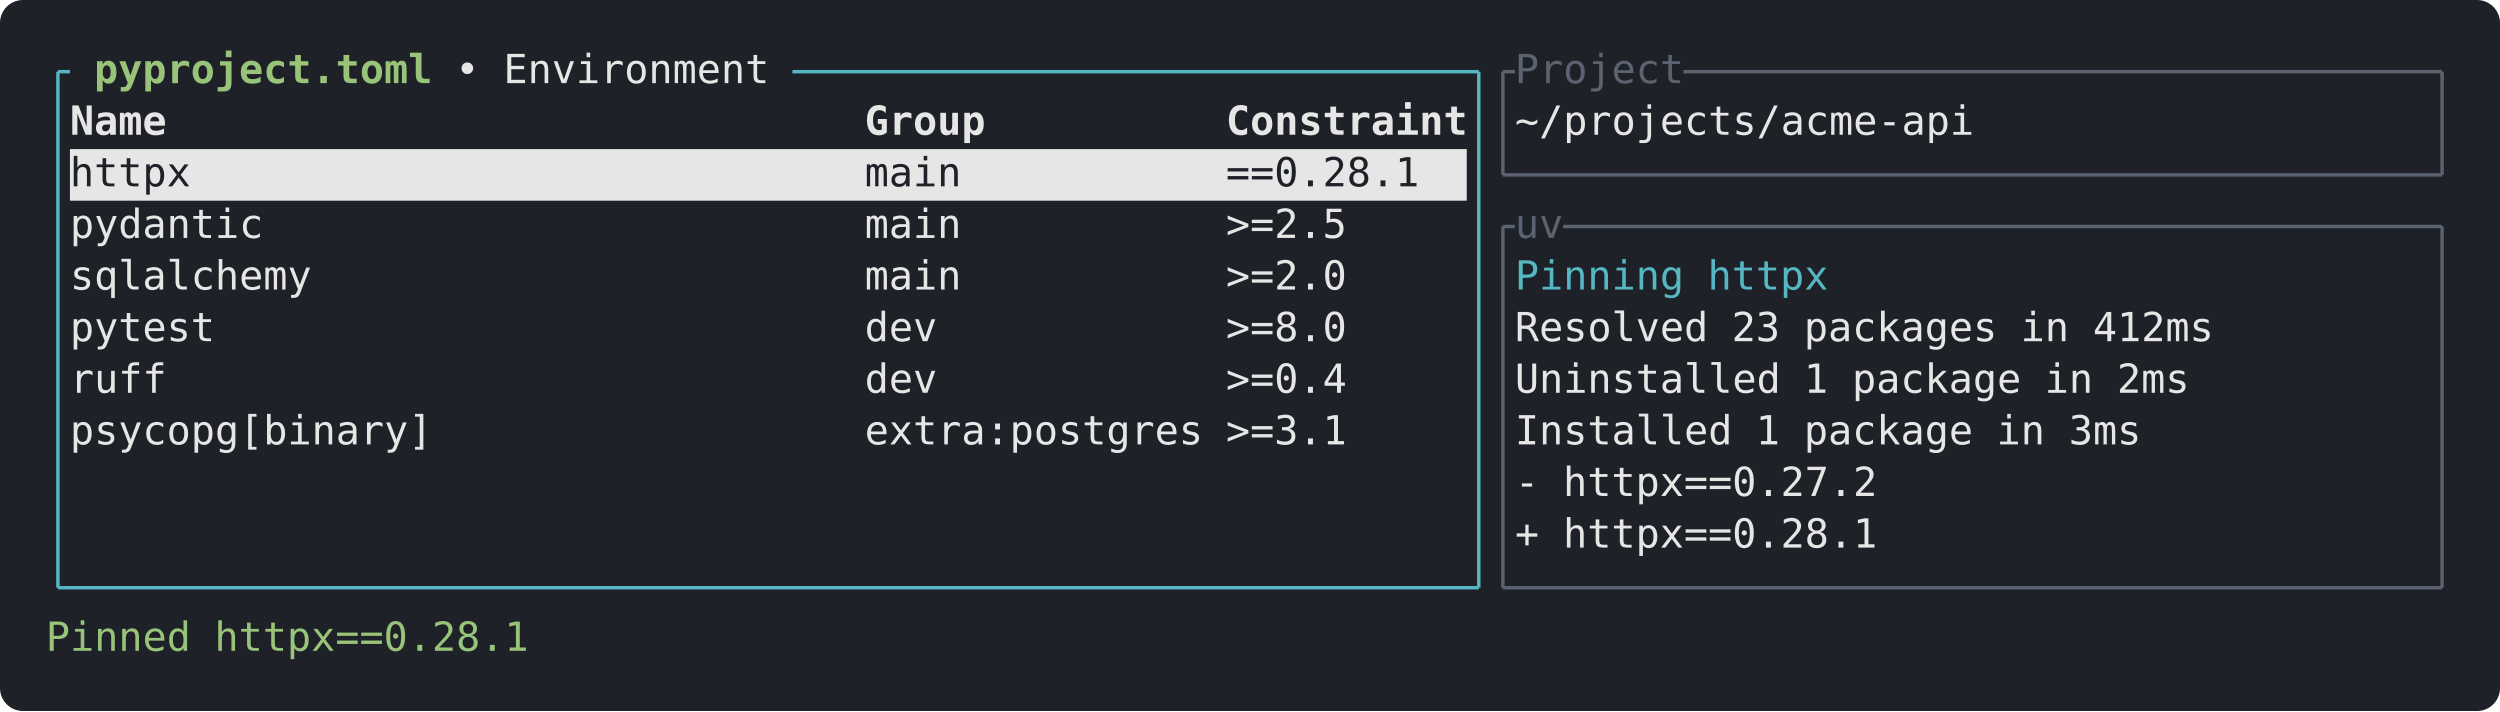
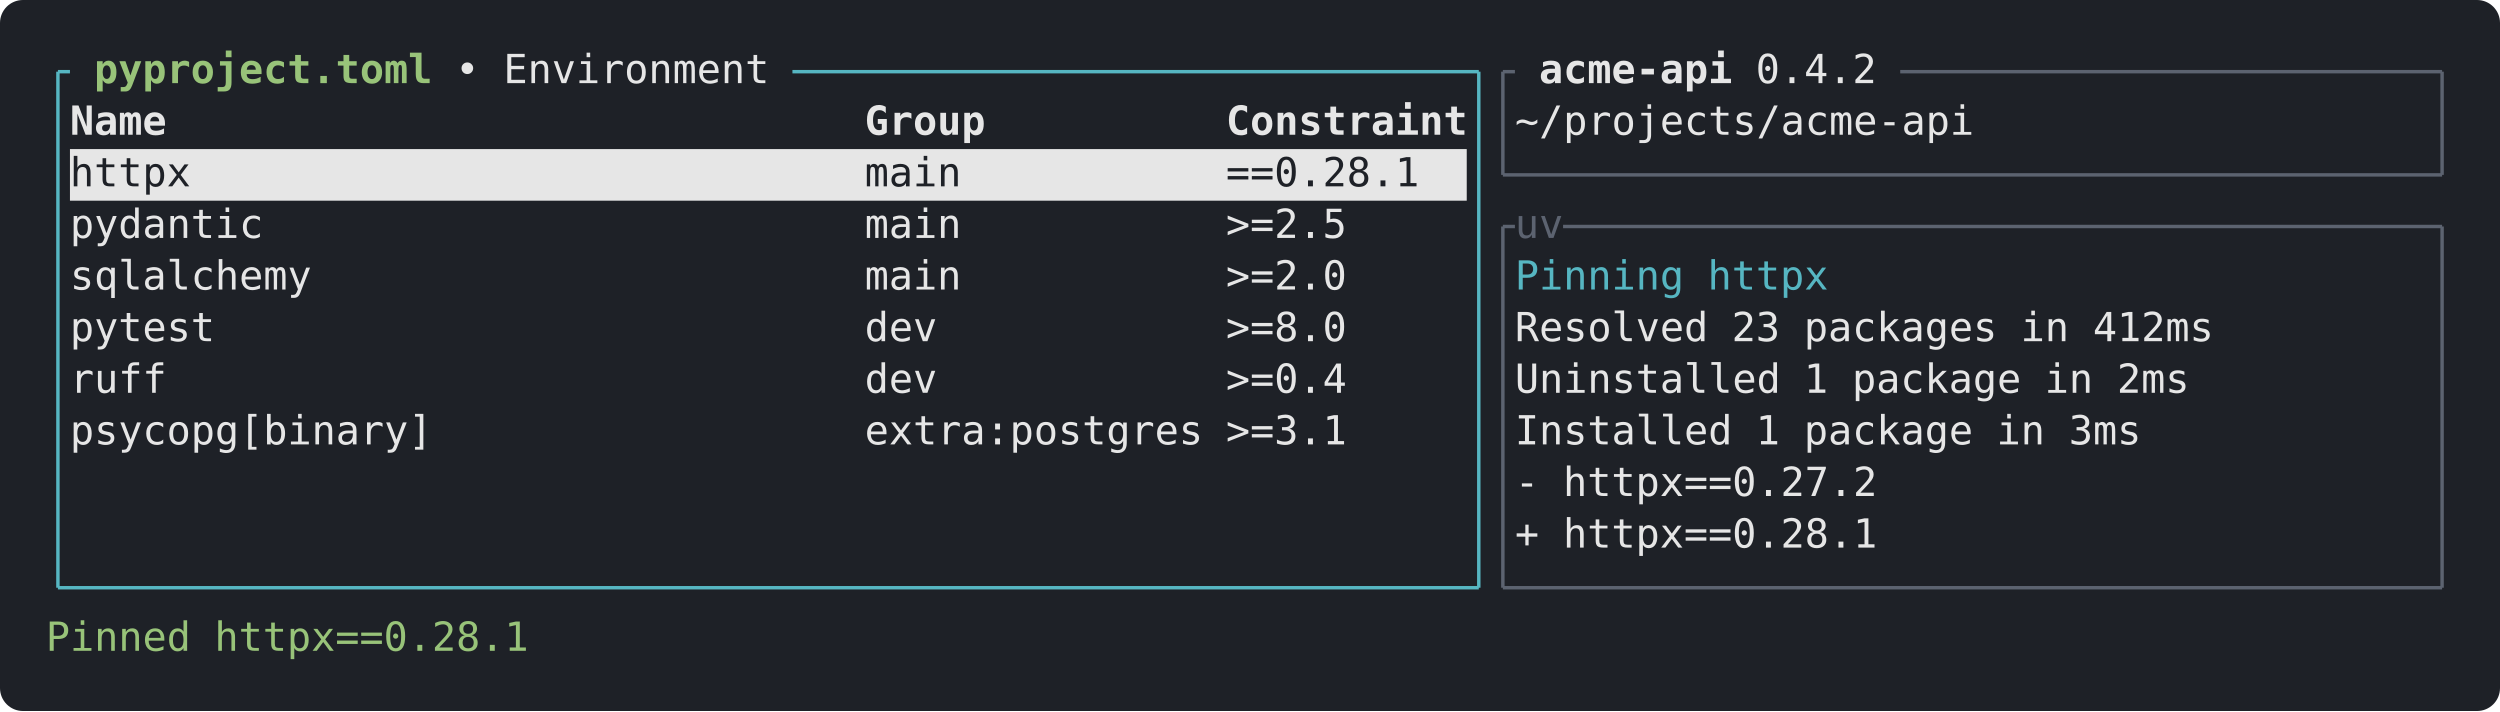
<svg xmlns="http://www.w3.org/2000/svg" width="872" height="248" viewBox="0 0 872 248" role="img" aria-labelledby="t">
  <rect width="872" height="248" rx="8" fill="#1e2127" />
  <g transform="translate(16 16)" font-family="ui-monospace, SFMono-Regular, Menlo, Consolas, 'DejaVu Sans Mono', monospace" font-size="14">
    <text x="16.8" y="13" fill="#98c379" font-weight="700" textLength="117.6" lengthAdjust="spacingAndGlyphs">pyproject.toml</text>
    <text x="142.8" y="13" fill="#e6e6e6" textLength="8.4" lengthAdjust="spacingAndGlyphs">•</text>
    <text x="159.6" y="13" fill="#e6e6e6" textLength="92.4" lengthAdjust="spacingAndGlyphs">Environment</text>
-     <text x="512.4" y="13" fill="#5c6370" textLength="58.8" lengthAdjust="spacingAndGlyphs">Project</text>
+     <text x="520.8" y="13" fill="#e6e6e6" font-weight="700" textLength="67.2" lengthAdjust="spacingAndGlyphs">acme-api</text>
+     <text x="596.4" y="13" fill="#e6e6e6" textLength="42" lengthAdjust="spacingAndGlyphs">0.4.2</text>
    <text x="8.4" y="31" fill="#e6e6e6" font-weight="700" textLength="33.6" lengthAdjust="spacingAndGlyphs">Name</text>
    <text x="285.6" y="31" fill="#e6e6e6" font-weight="700" textLength="42" lengthAdjust="spacingAndGlyphs">Group</text>
    <text x="411.6" y="31" fill="#e6e6e6" font-weight="700" textLength="84" lengthAdjust="spacingAndGlyphs">Constraint</text>
    <text x="512.4" y="31" fill="#e6e6e6" textLength="159.6" lengthAdjust="spacingAndGlyphs">~/projects/acme-api</text>
    <rect x="8.4" y="36" width="487.2" height="18" fill="#e6e6e6" />
    <text x="8.4" y="49" fill="#1e2127" textLength="42" lengthAdjust="spacingAndGlyphs">httpx</text>
    <text x="285.6" y="49" fill="#1e2127" textLength="33.6" lengthAdjust="spacingAndGlyphs">main</text>
    <text x="411.6" y="49" fill="#1e2127" textLength="67.2" lengthAdjust="spacingAndGlyphs">==0.28.1</text>
    <text x="8.4" y="67" fill="#e6e6e6" textLength="67.2" lengthAdjust="spacingAndGlyphs">pydantic</text>
    <text x="285.6" y="67" fill="#e6e6e6" textLength="33.6" lengthAdjust="spacingAndGlyphs">main</text>
    <text x="411.6" y="67" fill="#e6e6e6" textLength="42" lengthAdjust="spacingAndGlyphs">&gt;=2.5</text>
    <text x="512.4" y="67" fill="#5c6370" textLength="16.8" lengthAdjust="spacingAndGlyphs">uv</text>
    <text x="8.4" y="85" fill="#e6e6e6" textLength="84" lengthAdjust="spacingAndGlyphs">sqlalchemy</text>
    <text x="285.6" y="85" fill="#e6e6e6" textLength="33.6" lengthAdjust="spacingAndGlyphs">main</text>
    <text x="411.6" y="85" fill="#e6e6e6" textLength="42" lengthAdjust="spacingAndGlyphs">&gt;=2.0</text>
    <text x="512.4" y="85" fill="#56b6c2" textLength="58.8" lengthAdjust="spacingAndGlyphs">Pinning</text>
    <text x="579.6" y="85" fill="#56b6c2" textLength="42" lengthAdjust="spacingAndGlyphs">httpx</text>
    <text x="8.4" y="103" fill="#e6e6e6" textLength="50.4" lengthAdjust="spacingAndGlyphs">pytest</text>
    <text x="285.6" y="103" fill="#e6e6e6" textLength="25.2" lengthAdjust="spacingAndGlyphs">dev</text>
    <text x="411.6" y="103" fill="#e6e6e6" textLength="42" lengthAdjust="spacingAndGlyphs">&gt;=8.0</text>
    <text x="512.4" y="103" fill="#e6e6e6" textLength="67.2" lengthAdjust="spacingAndGlyphs">Resolved</text>
    <text x="588" y="103" fill="#e6e6e6" textLength="16.8" lengthAdjust="spacingAndGlyphs">23</text>
    <text x="613.2" y="103" fill="#e6e6e6" textLength="67.2" lengthAdjust="spacingAndGlyphs">packages</text>
    <text x="688.8" y="103" fill="#e6e6e6" textLength="16.8" lengthAdjust="spacingAndGlyphs">in</text>
    <text x="714" y="103" fill="#e6e6e6" textLength="42" lengthAdjust="spacingAndGlyphs">412ms</text>
    <text x="8.4" y="121" fill="#e6e6e6" textLength="33.6" lengthAdjust="spacingAndGlyphs">ruff</text>
    <text x="285.6" y="121" fill="#e6e6e6" textLength="25.2" lengthAdjust="spacingAndGlyphs">dev</text>
    <text x="411.6" y="121" fill="#e6e6e6" textLength="42" lengthAdjust="spacingAndGlyphs">&gt;=0.4</text>
    <text x="512.4" y="121" fill="#e6e6e6" textLength="92.4" lengthAdjust="spacingAndGlyphs">Uninstalled</text>
    <text x="613.2" y="121" fill="#e6e6e6" textLength="8.4" lengthAdjust="spacingAndGlyphs">1</text>
    <text x="630" y="121" fill="#e6e6e6" textLength="58.8" lengthAdjust="spacingAndGlyphs">package</text>
    <text x="697.2" y="121" fill="#e6e6e6" textLength="16.8" lengthAdjust="spacingAndGlyphs">in</text>
    <text x="722.4" y="121" fill="#e6e6e6" textLength="25.2" lengthAdjust="spacingAndGlyphs">2ms</text>
    <text x="8.4" y="139" fill="#e6e6e6" textLength="126" lengthAdjust="spacingAndGlyphs">psycopg[binary]</text>
    <text x="285.6" y="139" fill="#e6e6e6" textLength="117.6" lengthAdjust="spacingAndGlyphs">extra:postgres</text>
    <text x="411.6" y="139" fill="#e6e6e6" textLength="42" lengthAdjust="spacingAndGlyphs">&gt;=3.1</text>
    <text x="512.4" y="139" fill="#e6e6e6" textLength="75.6" lengthAdjust="spacingAndGlyphs">Installed</text>
    <text x="596.4" y="139" fill="#e6e6e6" textLength="8.4" lengthAdjust="spacingAndGlyphs">1</text>
    <text x="613.2" y="139" fill="#e6e6e6" textLength="58.8" lengthAdjust="spacingAndGlyphs">package</text>
    <text x="680.4" y="139" fill="#e6e6e6" textLength="16.8" lengthAdjust="spacingAndGlyphs">in</text>
    <text x="705.6" y="139" fill="#e6e6e6" textLength="25.2" lengthAdjust="spacingAndGlyphs">3ms</text>
    <text x="512.4" y="157" fill="#e6e6e6" textLength="8.4" lengthAdjust="spacingAndGlyphs">-</text>
    <text x="529.2" y="157" fill="#e6e6e6" textLength="109.2" lengthAdjust="spacingAndGlyphs">httpx==0.27.2</text>
    <text x="512.4" y="175" fill="#e6e6e6" textLength="8.4" lengthAdjust="spacingAndGlyphs">+</text>
    <text x="529.2" y="175" fill="#e6e6e6" textLength="109.2" lengthAdjust="spacingAndGlyphs">httpx==0.28.1</text>
    <text x="0" y="211" fill="#98c379" textLength="50.4" lengthAdjust="spacingAndGlyphs">Pinned</text>
    <text x="58.8" y="211" fill="#98c379" textLength="109.2" lengthAdjust="spacingAndGlyphs">httpx==0.28.1</text>
    <path d="M4.2 9L8.4 9M4.2 9L4.2 18M264.6 9L260.4 9M264.6 9L268.8 9M273 9L268.8 9M273 9L277.2 9M281.4 9L277.2 9M281.4 9L285.6 9M289.8 9L285.6 9M289.8 9L294 9M298.2 9L294 9M298.2 9L302.4 9M306.6 9L302.4 9M306.6 9L310.8 9M315 9L310.8 9M315 9L319.2 9M323.4 9L319.2 9M323.4 9L327.6 9M331.8 9L327.6 9M331.8 9L336 9M340.2 9L336 9M340.2 9L344.4 9M348.6 9L344.4 9M348.6 9L352.8 9M357 9L352.8 9M357 9L361.2 9M365.4 9L361.2 9M365.4 9L369.6 9M373.8 9L369.6 9M373.8 9L378 9M382.2 9L378 9M382.2 9L386.4 9M390.6 9L386.4 9M390.6 9L394.8 9M399 9L394.8 9M399 9L403.2 9M407.4 9L403.2 9M407.4 9L411.6 9M415.8 9L411.6 9M415.8 9L420 9M424.2 9L420 9M424.2 9L428.4 9M432.6 9L428.4 9M432.6 9L436.8 9M441 9L436.8 9M441 9L445.2 9M449.4 9L445.2 9M449.4 9L453.6 9M457.8 9L453.6 9M457.8 9L462 9M466.2 9L462 9M466.2 9L470.4 9M474.6 9L470.4 9M474.6 9L478.8 9M483 9L478.8 9M483 9L487.2 9M491.4 9L487.2 9M491.4 9L495.6 9M499.8 9L495.6 9M499.8 9L499.8 18M4.2 27L4.2 18M4.2 27L4.2 36M499.8 27L499.8 18M499.8 27L499.8 36M4.2 45L4.2 36M4.2 45L4.2 54M499.8 45L499.8 36M499.8 45L499.8 54M4.2 63L4.2 54M4.2 63L4.2 72M499.8 63L499.8 54M499.8 63L499.8 72M4.2 81L4.2 72M4.2 81L4.2 90M499.8 81L499.8 72M499.8 81L499.8 90M4.2 99L4.2 90M4.2 99L4.2 108M499.8 99L499.8 90M499.8 99L499.8 108M4.2 117L4.2 108M4.2 117L4.2 126M499.8 117L499.8 108M499.8 117L499.8 126M4.2 135L4.2 126M4.2 135L4.2 144M499.8 135L499.8 126M499.8 135L499.8 144M4.2 153L4.2 144M4.2 153L4.2 162M499.8 153L499.8 144M499.8 153L499.8 162M4.2 171L4.2 162M4.2 171L4.2 180M499.8 171L499.8 162M499.8 171L499.8 180M4.2 189L8.4 189M4.2 189L4.2 180M12.6 189L8.4 189M12.6 189L16.8 189M21 189L16.8 189M21 189L25.2 189M29.4 189L25.2 189M29.4 189L33.6 189M37.8 189L33.6 189M37.8 189L42 189M46.2 189L42 189M46.2 189L50.4 189M54.6 189L50.4 189M54.6 189L58.8 189M63 189L58.8 189M63 189L67.2 189M71.4 189L67.2 189M71.4 189L75.6 189M79.8 189L75.6 189M79.8 189L84 189M88.2 189L84 189M88.2 189L92.4 189M96.6 189L92.4 189M96.6 189L100.8 189M105 189L100.8 189M105 189L109.2 189M113.4 189L109.2 189M113.4 189L117.6 189M121.8 189L117.6 189M121.8 189L126 189M130.2 189L126 189M130.2 189L134.4 189M138.6 189L134.4 189M138.6 189L142.8 189M147 189L142.8 189M147 189L151.2 189M155.4 189L151.2 189M155.4 189L159.6 189M163.8 189L159.6 189M163.8 189L168 189M172.2 189L168 189M172.2 189L176.4 189M180.6 189L176.4 189M180.6 189L184.8 189M189 189L184.8 189M189 189L193.2 189M197.4 189L193.2 189M197.4 189L201.6 189M205.8 189L201.6 189M205.8 189L210 189M214.2 189L210 189M214.2 189L218.4 189M222.6 189L218.4 189M222.6 189L226.8 189M231 189L226.8 189M231 189L235.2 189M239.4 189L235.2 189M239.4 189L243.6 189M247.8 189L243.6 189M247.8 189L252 189M256.2 189L252 189M256.2 189L260.4 189M264.6 189L260.4 189M264.6 189L268.8 189M273 189L268.8 189M273 189L277.2 189M281.4 189L277.2 189M281.4 189L285.6 189M289.8 189L285.6 189M289.8 189L294 189M298.2 189L294 189M298.2 189L302.4 189M306.6 189L302.4 189M306.6 189L310.8 189M315 189L310.8 189M315 189L319.2 189M323.4 189L319.2 189M323.4 189L327.6 189M331.8 189L327.6 189M331.8 189L336 189M340.2 189L336 189M340.2 189L344.4 189M348.6 189L344.4 189M348.6 189L352.8 189M357 189L352.8 189M357 189L361.2 189M365.4 189L361.2 189M365.4 189L369.6 189M373.8 189L369.6 189M373.8 189L378 189M382.2 189L378 189M382.2 189L386.4 189M390.6 189L386.4 189M390.6 189L394.8 189M399 189L394.8 189M399 189L403.2 189M407.4 189L403.2 189M407.4 189L411.6 189M415.8 189L411.6 189M415.8 189L420 189M424.2 189L420 189M424.2 189L428.4 189M432.6 189L428.4 189M432.6 189L436.8 189M441 189L436.8 189M441 189L445.2 189M449.4 189L445.2 189M449.4 189L453.6 189M457.8 189L453.6 189M457.8 189L462 189M466.2 189L462 189M466.2 189L470.4 189M474.6 189L470.4 189M474.6 189L478.8 189M483 189L478.8 189M483 189L487.2 189M491.4 189L487.2 189M491.4 189L495.6 189M499.8 189L495.6 189M499.8 189L499.8 180" stroke="#56b6c2" stroke-width="1.2" fill="none" />
-     <path d="M508.2 9L512.4 9M508.2 9L508.2 18M575.4 9L571.2 9M575.4 9L579.6 9M583.8 9L579.6 9M583.8 9L588 9M592.2 9L588 9M592.2 9L596.4 9M600.6 9L596.4 9M600.6 9L604.8 9M609 9L604.8 9M609 9L613.2 9M617.4 9L613.2 9M617.4 9L621.6 9M625.8 9L621.6 9M625.8 9L630 9M634.2 9L630 9M634.2 9L638.4 9M642.6 9L638.4 9M642.6 9L646.8 9M651 9L646.8 9M651 9L655.2 9M659.4 9L655.2 9M659.4 9L663.6 9M667.8 9L663.6 9M667.8 9L672 9M676.2 9L672 9M676.2 9L680.4 9M684.6 9L680.4 9M684.6 9L688.8 9M693 9L688.8 9M693 9L697.2 9M701.4 9L697.2 9M701.4 9L705.6 9M709.8 9L705.6 9M709.8 9L714 9M718.2 9L714 9M718.2 9L722.4 9M726.6 9L722.4 9M726.6 9L730.8 9M735 9L730.8 9M735 9L739.2 9M743.4 9L739.2 9M743.4 9L747.6 9M751.8 9L747.6 9M751.8 9L756 9M760.2 9L756 9M760.2 9L764.4 9M768.6 9L764.4 9M768.6 9L772.8 9M777 9L772.8 9M777 9L781.2 9M785.4 9L781.2 9M785.4 9L789.6 9M793.8 9L789.6 9M793.8 9L798 9M802.2 9L798 9M802.2 9L806.4 9M810.6 9L806.4 9M810.6 9L814.8 9M819 9L814.8 9M819 9L823.2 9M827.4 9L823.2 9M827.4 9L831.6 9M835.8 9L831.6 9M835.8 9L835.8 18M508.2 27L508.2 18M508.2 27L508.2 36M835.8 27L835.8 18M835.8 27L835.8 36M508.2 45L512.4 45M508.2 45L508.2 36M516.6 45L512.4 45M516.6 45L520.8 45M525 45L520.8 45M525 45L529.2 45M533.4 45L529.2 45M533.4 45L537.6 45M541.8 45L537.6 45M541.8 45L546 45M550.2 45L546 45M550.2 45L554.4 45M558.6 45L554.4 45M558.6 45L562.8 45M567 45L562.8 45M567 45L571.2 45M575.4 45L571.2 45M575.4 45L579.6 45M583.8 45L579.6 45M583.8 45L588 45M592.2 45L588 45M592.2 45L596.4 45M600.6 45L596.4 45M600.6 45L604.8 45M609 45L604.8 45M609 45L613.2 45M617.4 45L613.2 45M617.4 45L621.6 45M625.8 45L621.6 45M625.8 45L630 45M634.2 45L630 45M634.2 45L638.4 45M642.6 45L638.4 45M642.6 45L646.8 45M651 45L646.8 45M651 45L655.2 45M659.4 45L655.2 45M659.4 45L663.6 45M667.8 45L663.6 45M667.8 45L672 45M676.2 45L672 45M676.2 45L680.4 45M684.6 45L680.4 45M684.6 45L688.8 45M693 45L688.8 45M693 45L697.2 45M701.4 45L697.2 45M701.4 45L705.6 45M709.8 45L705.6 45M709.8 45L714 45M718.2 45L714 45M718.2 45L722.4 45M726.6 45L722.4 45M726.6 45L730.8 45M735 45L730.8 45M735 45L739.2 45M743.4 45L739.2 45M743.4 45L747.6 45M751.8 45L747.6 45M751.8 45L756 45M760.2 45L756 45M760.2 45L764.4 45M768.6 45L764.4 45M768.6 45L772.8 45M777 45L772.8 45M777 45L781.2 45M785.4 45L781.2 45M785.4 45L789.6 45M793.8 45L789.6 45M793.8 45L798 45M802.2 45L798 45M802.2 45L806.4 45M810.6 45L806.4 45M810.6 45L814.8 45M819 45L814.8 45M819 45L823.2 45M827.4 45L823.2 45M827.4 45L831.6 45M835.8 45L831.6 45M835.8 45L835.8 36M508.2 63L512.4 63M508.2 63L508.2 72M533.4 63L529.2 63M533.4 63L537.6 63M541.8 63L537.6 63M541.8 63L546 63M550.2 63L546 63M550.2 63L554.4 63M558.6 63L554.4 63M558.6 63L562.8 63M567 63L562.8 63M567 63L571.2 63M575.4 63L571.2 63M575.4 63L579.6 63M583.8 63L579.6 63M583.8 63L588 63M592.2 63L588 63M592.2 63L596.4 63M600.6 63L596.4 63M600.6 63L604.8 63M609 63L604.8 63M609 63L613.2 63M617.4 63L613.2 63M617.4 63L621.6 63M625.8 63L621.6 63M625.8 63L630 63M634.2 63L630 63M634.2 63L638.4 63M642.6 63L638.4 63M642.6 63L646.8 63M651 63L646.8 63M651 63L655.2 63M659.4 63L655.2 63M659.4 63L663.6 63M667.8 63L663.6 63M667.8 63L672 63M676.2 63L672 63M676.2 63L680.4 63M684.6 63L680.4 63M684.6 63L688.8 63M693 63L688.8 63M693 63L697.2 63M701.4 63L697.2 63M701.4 63L705.6 63M709.8 63L705.6 63M709.8 63L714 63M718.2 63L714 63M718.2 63L722.4 63M726.6 63L722.4 63M726.6 63L730.8 63M735 63L730.8 63M735 63L739.2 63M743.4 63L739.2 63M743.4 63L747.6 63M751.8 63L747.6 63M751.8 63L756 63M760.2 63L756 63M760.2 63L764.4 63M768.6 63L764.4 63M768.6 63L772.8 63M777 63L772.8 63M777 63L781.2 63M785.4 63L781.2 63M785.4 63L789.6 63M793.8 63L789.6 63M793.8 63L798 63M802.2 63L798 63M802.2 63L806.4 63M810.6 63L806.4 63M810.6 63L814.8 63M819 63L814.8 63M819 63L823.2 63M827.4 63L823.2 63M827.4 63L831.6 63M835.8 63L831.6 63M835.8 63L835.8 72M508.2 81L508.2 72M508.2 81L508.2 90M835.8 81L835.8 72M835.8 81L835.8 90M508.2 99L508.2 90M508.2 99L508.2 108M835.8 99L835.8 90M835.8 99L835.8 108M508.2 117L508.2 108M508.2 117L508.2 126M835.8 117L835.8 108M835.8 117L835.8 126M508.2 135L508.2 126M508.2 135L508.2 144M835.8 135L835.8 126M835.8 135L835.8 144M508.2 153L508.2 144M508.2 153L508.2 162M835.8 153L835.8 144M835.8 153L835.8 162M508.2 171L508.2 162M508.2 171L508.2 180M835.8 171L835.8 162M835.8 171L835.8 180M508.2 189L512.4 189M508.2 189L508.2 180M516.6 189L512.4 189M516.6 189L520.8 189M525 189L520.8 189M525 189L529.2 189M533.4 189L529.2 189M533.4 189L537.6 189M541.8 189L537.6 189M541.8 189L546 189M550.2 189L546 189M550.2 189L554.4 189M558.6 189L554.4 189M558.6 189L562.8 189M567 189L562.8 189M567 189L571.2 189M575.4 189L571.2 189M575.4 189L579.6 189M583.8 189L579.6 189M583.8 189L588 189M592.2 189L588 189M592.2 189L596.4 189M600.6 189L596.4 189M600.6 189L604.8 189M609 189L604.8 189M609 189L613.2 189M617.4 189L613.2 189M617.4 189L621.6 189M625.8 189L621.6 189M625.8 189L630 189M634.2 189L630 189M634.2 189L638.4 189M642.6 189L638.4 189M642.6 189L646.8 189M651 189L646.8 189M651 189L655.2 189M659.4 189L655.2 189M659.4 189L663.6 189M667.8 189L663.6 189M667.8 189L672 189M676.2 189L672 189M676.2 189L680.4 189M684.6 189L680.4 189M684.6 189L688.8 189M693 189L688.8 189M693 189L697.2 189M701.4 189L697.2 189M701.4 189L705.6 189M709.8 189L705.6 189M709.8 189L714 189M718.2 189L714 189M718.2 189L722.4 189M726.6 189L722.4 189M726.6 189L730.8 189M735 189L730.8 189M735 189L739.2 189M743.4 189L739.2 189M743.4 189L747.6 189M751.8 189L747.6 189M751.8 189L756 189M760.2 189L756 189M760.2 189L764.4 189M768.6 189L764.4 189M768.6 189L772.8 189M777 189L772.8 189M777 189L781.2 189M785.4 189L781.2 189M785.4 189L789.6 189M793.8 189L789.6 189M793.8 189L798 189M802.2 189L798 189M802.2 189L806.4 189M810.6 189L806.4 189M810.6 189L814.8 189M819 189L814.8 189M819 189L823.2 189M827.4 189L823.2 189M827.4 189L831.6 189M835.8 189L831.6 189M835.8 189L835.8 180" stroke="#5c6370" stroke-width="1.2" fill="none" />
+     <path d="M508.2 9L512.4 9M508.2 9L508.2 18M651 9L646.8 9M651 9L655.2 9M659.4 9L655.2 9M659.4 9L663.6 9M667.8 9L663.6 9M667.8 9L672 9M676.2 9L672 9M676.2 9L680.4 9M684.6 9L680.4 9M684.6 9L688.8 9M693 9L688.8 9M693 9L697.2 9M701.4 9L697.2 9M701.4 9L705.6 9M709.8 9L705.6 9M709.8 9L714 9M718.2 9L714 9M718.2 9L722.4 9M726.6 9L722.4 9M726.6 9L730.8 9M735 9L730.8 9M735 9L739.2 9M743.4 9L739.2 9M743.4 9L747.6 9M751.8 9L747.6 9M751.8 9L756 9M760.2 9L756 9M760.2 9L764.4 9M768.6 9L764.4 9M768.6 9L772.8 9M777 9L772.8 9M777 9L781.2 9M785.4 9L781.2 9M785.4 9L789.6 9M793.8 9L789.6 9M793.8 9L798 9M802.2 9L798 9M802.2 9L806.4 9M810.6 9L806.4 9M810.6 9L814.8 9M819 9L814.8 9M819 9L823.2 9M827.4 9L823.2 9M827.4 9L831.6 9M835.8 9L831.6 9M835.8 9L835.8 18M508.2 27L508.2 18M508.2 27L508.2 36M835.8 27L835.8 18M835.8 27L835.8 36M508.2 45L512.4 45M508.2 45L508.2 36M516.6 45L512.4 45M516.6 45L520.8 45M525 45L520.8 45M525 45L529.2 45M533.4 45L529.2 45M533.4 45L537.6 45M541.8 45L537.6 45M541.8 45L546 45M550.2 45L546 45M550.2 45L554.4 45M558.6 45L554.4 45M558.6 45L562.8 45M567 45L562.8 45M567 45L571.2 45M575.4 45L571.2 45M575.4 45L579.6 45M583.8 45L579.6 45M583.8 45L588 45M592.2 45L588 45M592.2 45L596.4 45M600.6 45L596.4 45M600.6 45L604.8 45M609 45L604.8 45M609 45L613.2 45M617.4 45L613.2 45M617.4 45L621.6 45M625.8 45L621.6 45M625.8 45L630 45M634.2 45L630 45M634.2 45L638.4 45M642.6 45L638.4 45M642.6 45L646.8 45M651 45L646.8 45M651 45L655.2 45M659.4 45L655.2 45M659.4 45L663.6 45M667.8 45L663.6 45M667.8 45L672 45M676.2 45L672 45M676.2 45L680.4 45M684.6 45L680.4 45M684.6 45L688.8 45M693 45L688.8 45M693 45L697.2 45M701.4 45L697.2 45M701.4 45L705.6 45M709.8 45L705.6 45M709.8 45L714 45M718.2 45L714 45M718.2 45L722.4 45M726.6 45L722.4 45M726.6 45L730.8 45M735 45L730.8 45M735 45L739.2 45M743.4 45L739.2 45M743.4 45L747.6 45M751.8 45L747.6 45M751.8 45L756 45M760.2 45L756 45M760.2 45L764.4 45M768.6 45L764.4 45M768.6 45L772.8 45M777 45L772.8 45M777 45L781.2 45M785.4 45L781.2 45M785.4 45L789.6 45M793.8 45L789.6 45M793.8 45L798 45M802.2 45L798 45M802.2 45L806.4 45M810.6 45L806.4 45M810.6 45L814.8 45M819 45L814.8 45M819 45L823.2 45M827.4 45L823.2 45M827.4 45L831.6 45M835.8 45L831.6 45M835.8 45L835.8 36M508.2 63L512.4 63M508.2 63L508.2 72M533.4 63L529.2 63M533.4 63L537.6 63M541.8 63L537.6 63M541.8 63L546 63M550.2 63L546 63M550.2 63L554.4 63M558.6 63L554.4 63M558.6 63L562.8 63M567 63L562.8 63M567 63L571.2 63M575.4 63L571.2 63M575.4 63L579.6 63M583.8 63L579.6 63M583.8 63L588 63M592.2 63L588 63M592.2 63L596.4 63M600.6 63L596.4 63M600.6 63L604.8 63M609 63L604.8 63M609 63L613.2 63M617.4 63L613.2 63M617.4 63L621.6 63M625.8 63L621.6 63M625.8 63L630 63M634.2 63L630 63M634.2 63L638.4 63M642.6 63L638.4 63M642.6 63L646.8 63M651 63L646.8 63M651 63L655.2 63M659.4 63L655.2 63M659.4 63L663.6 63M667.8 63L663.6 63M667.8 63L672 63M676.2 63L672 63M676.2 63L680.4 63M684.6 63L680.4 63M684.6 63L688.8 63M693 63L688.8 63M693 63L697.2 63M701.4 63L697.2 63M701.4 63L705.6 63M709.8 63L705.6 63M709.8 63L714 63M718.2 63L714 63M718.2 63L722.4 63M726.6 63L722.4 63M726.6 63L730.8 63M735 63L730.8 63M735 63L739.2 63M743.4 63L739.2 63M743.4 63L747.6 63M751.8 63L747.6 63M751.8 63L756 63M760.2 63L756 63M760.2 63L764.4 63M768.6 63L764.4 63M768.6 63L772.8 63M777 63L772.8 63M777 63L781.2 63M785.4 63L781.2 63M785.4 63L789.6 63M793.8 63L789.6 63M793.8 63L798 63M802.2 63L798 63M802.2 63L806.4 63M810.6 63L806.4 63M810.6 63L814.8 63M819 63L814.8 63M819 63L823.2 63M827.4 63L823.2 63M827.4 63L831.6 63M835.8 63L831.6 63M835.8 63L835.8 72M508.2 81L508.2 72M508.2 81L508.2 90M835.8 81L835.8 72M835.8 81L835.8 90M508.2 99L508.2 90M508.2 99L508.2 108M835.8 99L835.8 90M835.8 99L835.8 108M508.2 117L508.2 108M508.2 117L508.2 126M835.8 117L835.8 108M835.8 117L835.8 126M508.2 135L508.2 126M508.2 135L508.2 144M835.8 135L835.8 126M835.8 135L835.8 144M508.2 153L508.2 144M508.2 153L508.2 162M835.8 153L835.8 144M835.8 153L835.8 162M508.2 171L508.2 162M508.2 171L508.2 180M835.8 171L835.8 162M835.8 171L835.8 180M508.2 189L512.4 189M508.2 189L508.2 180M516.6 189L512.4 189M516.6 189L520.8 189M525 189L520.8 189M525 189L529.2 189M533.4 189L529.2 189M533.4 189L537.6 189M541.8 189L537.6 189M541.8 189L546 189M550.2 189L546 189M550.2 189L554.4 189M558.6 189L554.4 189M558.6 189L562.8 189M567 189L562.8 189M567 189L571.2 189M575.4 189L571.2 189M575.4 189L579.6 189M583.8 189L579.6 189M583.8 189L588 189M592.2 189L588 189M592.2 189L596.4 189M600.6 189L596.4 189M600.6 189L604.8 189M609 189L604.8 189M609 189L613.2 189M617.4 189L613.2 189M617.4 189L621.6 189M625.8 189L621.6 189M625.8 189L630 189M634.2 189L630 189M634.2 189L638.4 189M642.6 189L638.4 189M642.6 189L646.8 189M651 189L646.8 189M651 189L655.2 189M659.4 189L655.2 189M659.4 189L663.6 189M667.8 189L663.6 189M667.8 189L672 189M676.2 189L672 189M676.2 189L680.4 189M684.6 189L680.4 189M684.6 189L688.8 189M693 189L688.8 189M693 189L697.2 189M701.4 189L697.2 189M701.4 189L705.6 189M709.8 189L705.6 189M709.8 189L714 189M718.2 189L714 189M718.2 189L722.4 189M726.6 189L722.4 189M726.6 189L730.8 189M735 189L730.8 189M735 189L739.2 189M743.4 189L739.2 189M743.4 189L747.6 189M751.8 189L747.6 189M751.8 189L756 189M760.2 189L756 189M760.2 189L764.4 189M768.6 189L764.4 189M768.6 189L772.8 189M777 189L772.8 189M777 189L781.2 189M785.4 189L781.2 189M785.4 189L789.6 189M793.8 189L789.6 189M793.8 189L798 189M802.2 189L798 189M802.2 189L806.4 189M810.6 189L806.4 189M810.6 189L814.8 189M819 189L814.8 189M819 189L823.2 189M827.4 189L823.2 189M827.4 189L831.6 189M835.8 189L831.6 189M835.8 189L835.8 180" stroke="#5c6370" stroke-width="1.2" fill="none" />
  </g>
</svg>
